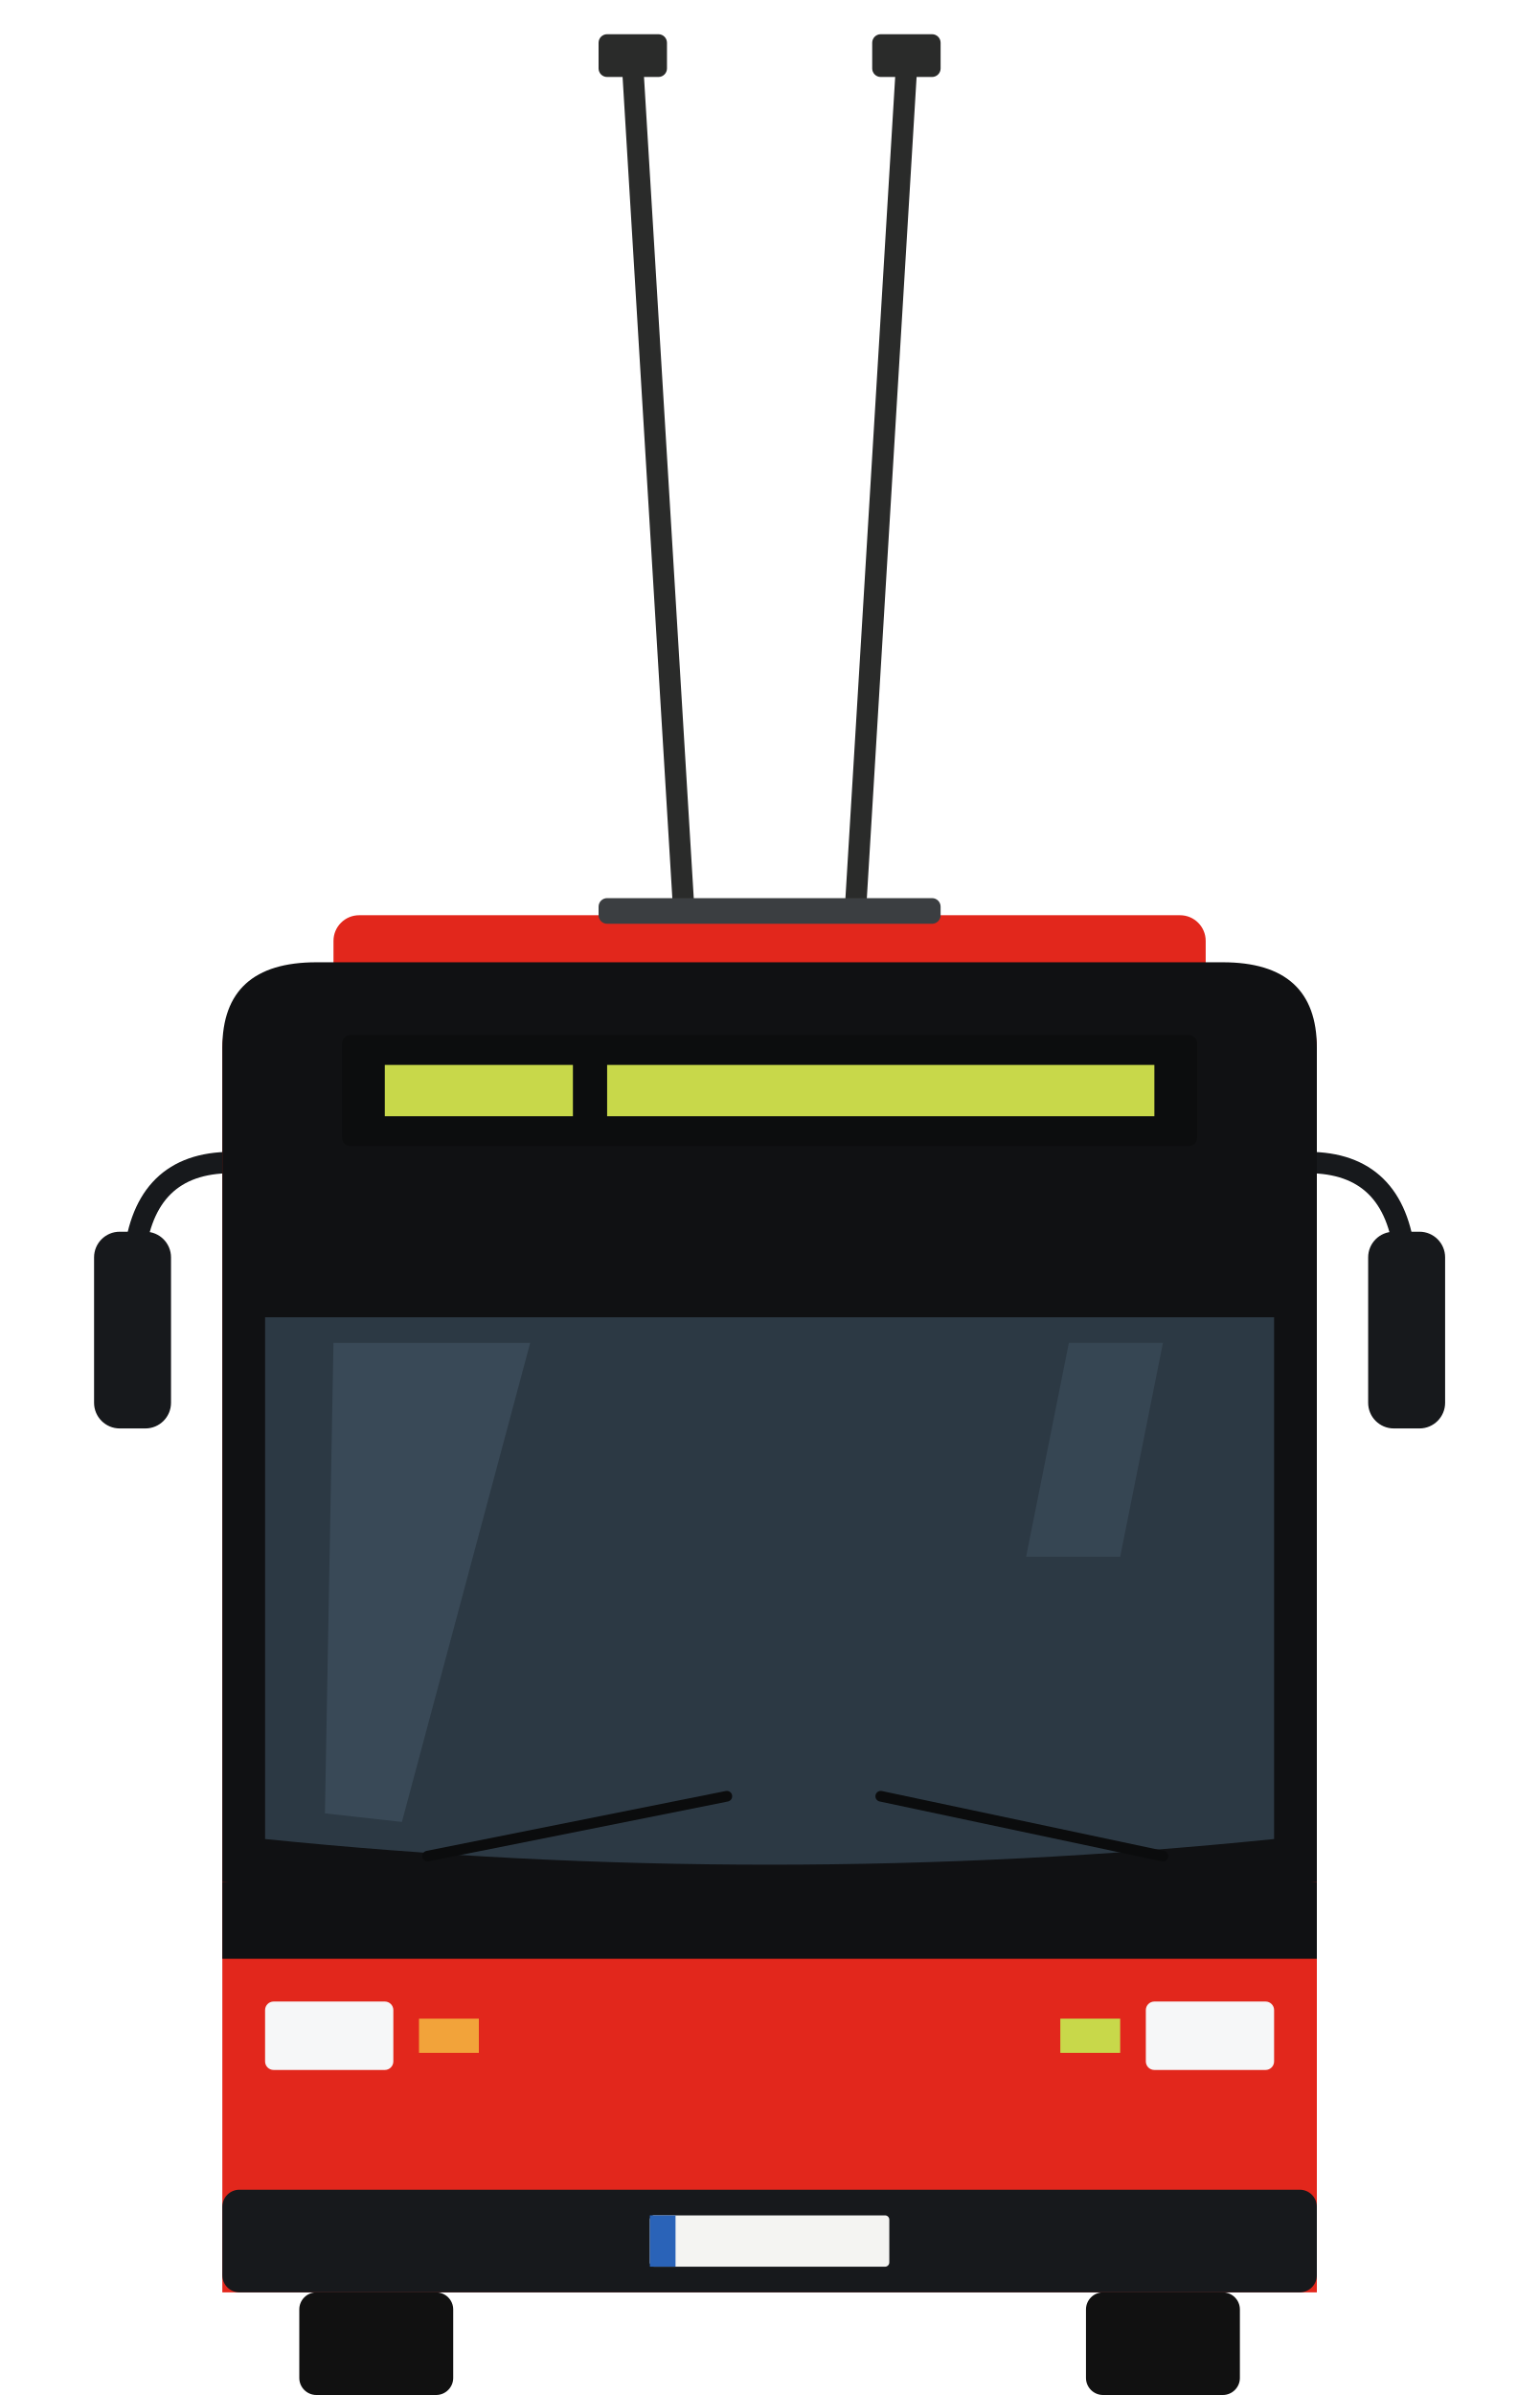
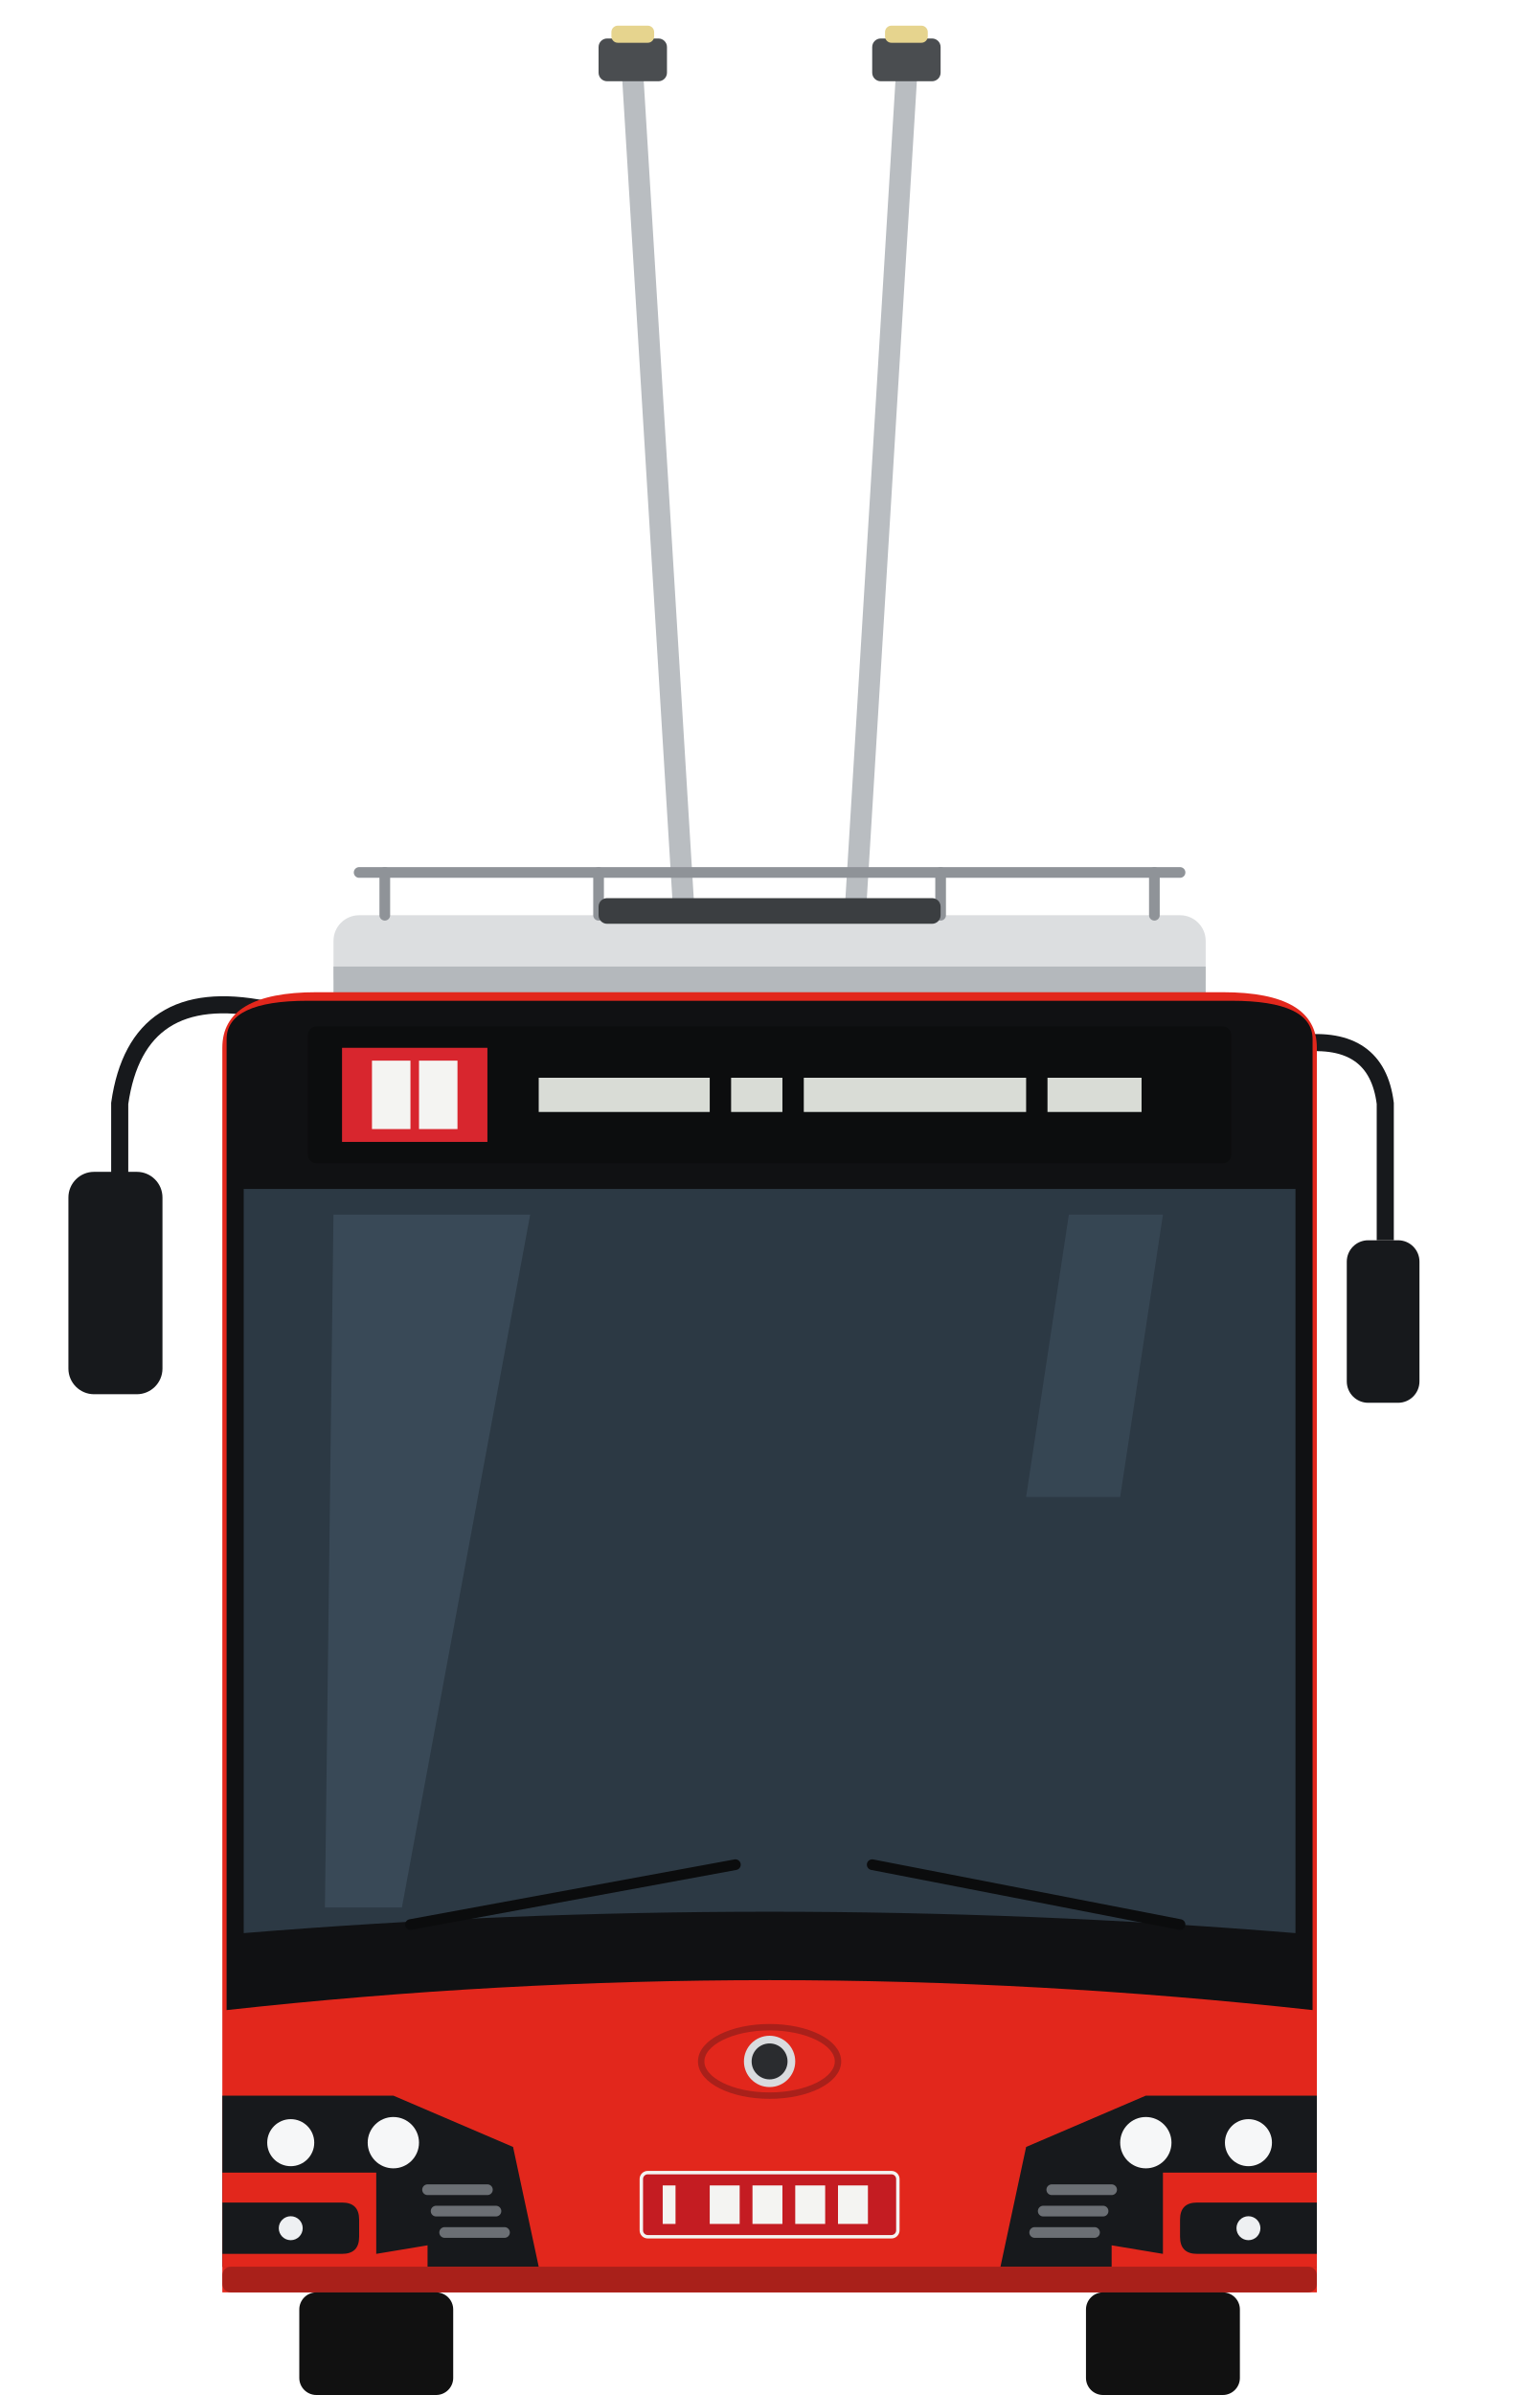
<svg xmlns="http://www.w3.org/2000/svg" viewBox="0 0 360 560">
-   <g stroke="#2a2b2a" stroke-linecap="round" fill="none">
-     <path d="M160 214 L148 16" stroke-width="5" />
-     <path d="M200 214 L212 16" stroke-width="5" />
+   <g stroke="#b9bdc1" stroke-linecap="round" fill="none">
+     <path d="M160 214 L148 18" stroke-width="5" />
+     <path d="M200 214 L212 18" stroke-width="5" />
  </g>
-   <rect x="140" y="8" width="16" height="10" rx="2" fill="#2a2b2a" />
-   <rect x="204" y="8" width="16" height="10" rx="2" fill="#2a2b2a" />
+   <rect x="140" y="9" width="16" height="10" rx="2" fill="#4a4d50" />
+   <rect x="204" y="9" width="16" height="10" rx="2" fill="#4a4d50" />
+   <rect x="143" y="6" width="10" height="4" rx="1.5" fill="#e6d48e" />
+   <rect x="207" y="6" width="10" height="4" rx="1.5" fill="#e6d48e" />
  <g transform="translate(0 240)">
-     <rect x="78" y="-26" width="204" height="20" rx="6" fill="#e2271c" />
-     <rect x="78" y="-14" width="204" height="8" fill="#a9201a" />
+     <rect x="78" y="-26" width="204" height="20" rx="6" fill="#dcdee0" />
+     <rect x="78" y="-14" width="204" height="8" fill="#b4b8bc" />
+     <g stroke="#8f9398" stroke-width="2.5" stroke-linecap="round" fill="none">
+       <path d="M84 -36 H276" />
+       <path d="M90 -36 V-26" />
+       <path d="M140 -36 V-26" />
+       <path d="M220 -36 V-26" />
+       <path d="M270 -36 V-26" />
+     </g>
    <rect x="140" y="-30" width="80" height="6" rx="2" fill="#3b3e41" />
-     <path d="M58 32 Q36 30 32 50" stroke="#17191c" stroke-width="5" fill="none" />
-     <rect x="22" y="48" width="18" height="46" rx="6" fill="#17191c" />
-     <path d="M302 32 Q324 30 328 50" stroke="#17191c" stroke-width="5" fill="none" />
-     <rect x="320" y="48" width="18" height="46" rx="6" fill="#17191c" />
+     <path d="M62 -4 Q32 -10 28 18 V36" stroke="#17191c" stroke-width="4" fill="none" />
+     <rect x="16" y="34" width="22" height="52" rx="6" fill="#17191c" />
+     <path d="M304 4 Q322 2 324 18 V50" stroke="#17191c" stroke-width="4" fill="none" />
+     <rect x="315" y="50" width="17" height="38" rx="5" fill="#17191c" />
    <path d="M52 296 V5 Q52 -8 74 -8 H286 Q308 -8 308 5 V296 Z" fill="#e2271c" />
-     <path d="M52 5 Q52 -15 74 -15 H286 Q308 -15 308 5 V200 Q180 214 52 200 Z" fill="#101113" />
-     <rect x="80" y="2" width="200" height="26" rx="2" fill="#0c0d0e" />
-     <rect x="90" y="9" width="44" height="12" fill="#c8d84a" />
-     <rect x="142" y="9" width="128" height="12" fill="#c8d84a" />
-     <path d="M62 68 H298 V190 Q180 202 62 190 Z" fill="#2c3944" />
-     <path d="M78 74 L124 74 L94 186 L76 184 Z" fill="#46596a" opacity=".5" />
-     <path d="M250 74 L272 74 L262 124 L240 124 Z" fill="#46596a" opacity=".4" />
+     <path d="M53 3 Q53 -6 72 -6 H288 Q307 -6 307 3 V230 Q180 216 53 230 Z" fill="#101113" />
+     <rect x="72" y="0" width="216" height="32" rx="2" fill="#0c0d0e" />
+     <rect x="80" y="5" width="34" height="22" fill="#d8262e" />
+     <rect x="87" y="8" width="9" height="16" fill="#f4f4f2" />
+     <rect x="98" y="8" width="9" height="16" fill="#f4f4f2" />
+     <g fill="#d9dcd6">
+       <rect x="126" y="12" width="40" height="8" />
+       <rect x="171" y="12" width="12" height="8" />
+       <rect x="188" y="12" width="52" height="8" />
+       <rect x="245" y="12" width="22" height="8" />
+     </g>
+     <path d="M57 38 H303 V212 Q180 202 57 212 Z" fill="#2c3944" />
+     <path d="M78 44 L124 44 L94 206 L76 206 Z" fill="#46596a" opacity=".5" />
+     <path d="M250 44 L272 44 L262 110 L240 110 Z" fill="#46596a" opacity=".4" />
    <g stroke="#0b0c0d" stroke-width="2.5" stroke-linecap="round">
-       <path d="M100 194 L170 180" />
-       <path d="M272 194 L206 180" />
+       <path d="M96 210 L172 196" />
+       <path d="M276 210 L204 196" />
    </g>
-     <rect x="52" y="200" width="256" height="18" fill="#101113" />
-     <rect x="62" y="228" width="30" height="16" rx="2" fill="#f6f7f8" />
-     <rect x="268" y="228" width="30" height="16" rx="2" fill="#f6f7f8" />
-     <rect x="98" y="232" width="14" height="8" fill="#f2a33a" />
-     <rect x="248" y="232" width="14" height="8" fill="#c8d84a" />
-     <rect x="52" y="272" width="256" height="24" rx="4" fill="#17191c" />
-     <rect x="152" y="278" width="56" height="12" rx="1" fill="#f4f4f2" />
-     <rect x="152" y="278" width="6" height="12" fill="#2a63b8" />
+     <ellipse cx="180" cy="242" rx="16" ry="8" fill="#e2271c" stroke="#a9201a" stroke-width="1.5" />
+     <circle cx="180" cy="242" r="6" fill="#d9dbde" />
+     <circle cx="180" cy="242" r="4.2" fill="#2a2c2f" />
+     <path d="M52 250 H92 L120 262 L126 290 H52 Z" fill="#17191c" />
+     <path d="M308 250 H268 L240 262 L234 290 H308 Z" fill="#17191c" />
+     <path d="M52 268 H88 V287 L100 285 V290 H52 V287 H80 Q84 287 84 283 V279 Q84 275 80 275 H52 Z" fill="#e2271c" />
+     <path d="M308 268 H272 V287 L260 285 V290 H308 V287 H280 Q276 287 276 283 V279 Q276 275 280 275 H308 Z" fill="#e2271c" />
+     <circle cx="68" cy="261" r="5.5" fill="#f6f7f8" />
+     <circle cx="92" cy="261" r="6" fill="#f6f7f8" />
+     <circle cx="292" cy="261" r="5.5" fill="#f6f7f8" />
+     <circle cx="268" cy="261" r="6" fill="#f6f7f8" />
+     <g stroke="#6b6f74" stroke-width="2.5" stroke-linecap="round">
+       <path d="M100 272 H114" />
+       <path d="M102 277 H116" />
+       <path d="M104 282 H118" />
+       <path d="M260 272 H246" />
+       <path d="M258 277 H244" />
+       <path d="M256 282 H242" />
+     </g>
+     <circle cx="68" cy="281" r="2.8" fill="#eef0f2" />
+     <circle cx="292" cy="281" r="2.8" fill="#eef0f2" />
+     <rect x="150" y="268" width="60" height="15" rx="1.5" fill="#c41c22" stroke="#f4f4f2" stroke-width="0.8" />
+     <rect x="155" y="271" width="3" height="9" fill="#f4f4f2" />
+     <rect x="166" y="271" width="7" height="9" fill="#f4f4f2" />
+     <rect x="176" y="271" width="7" height="9" fill="#f4f4f2" />
+     <rect x="186" y="271" width="7" height="9" fill="#f4f4f2" />
+     <rect x="196" y="271" width="7" height="9" fill="#f4f4f2" />
+     <rect x="52" y="290" width="256" height="6" rx="2" fill="#a9201a" />
    <rect x="70" y="296" width="36" height="24" rx="4" fill="#111" />
    <rect x="254" y="296" width="36" height="24" rx="4" fill="#111" />
  </g>
</svg>
